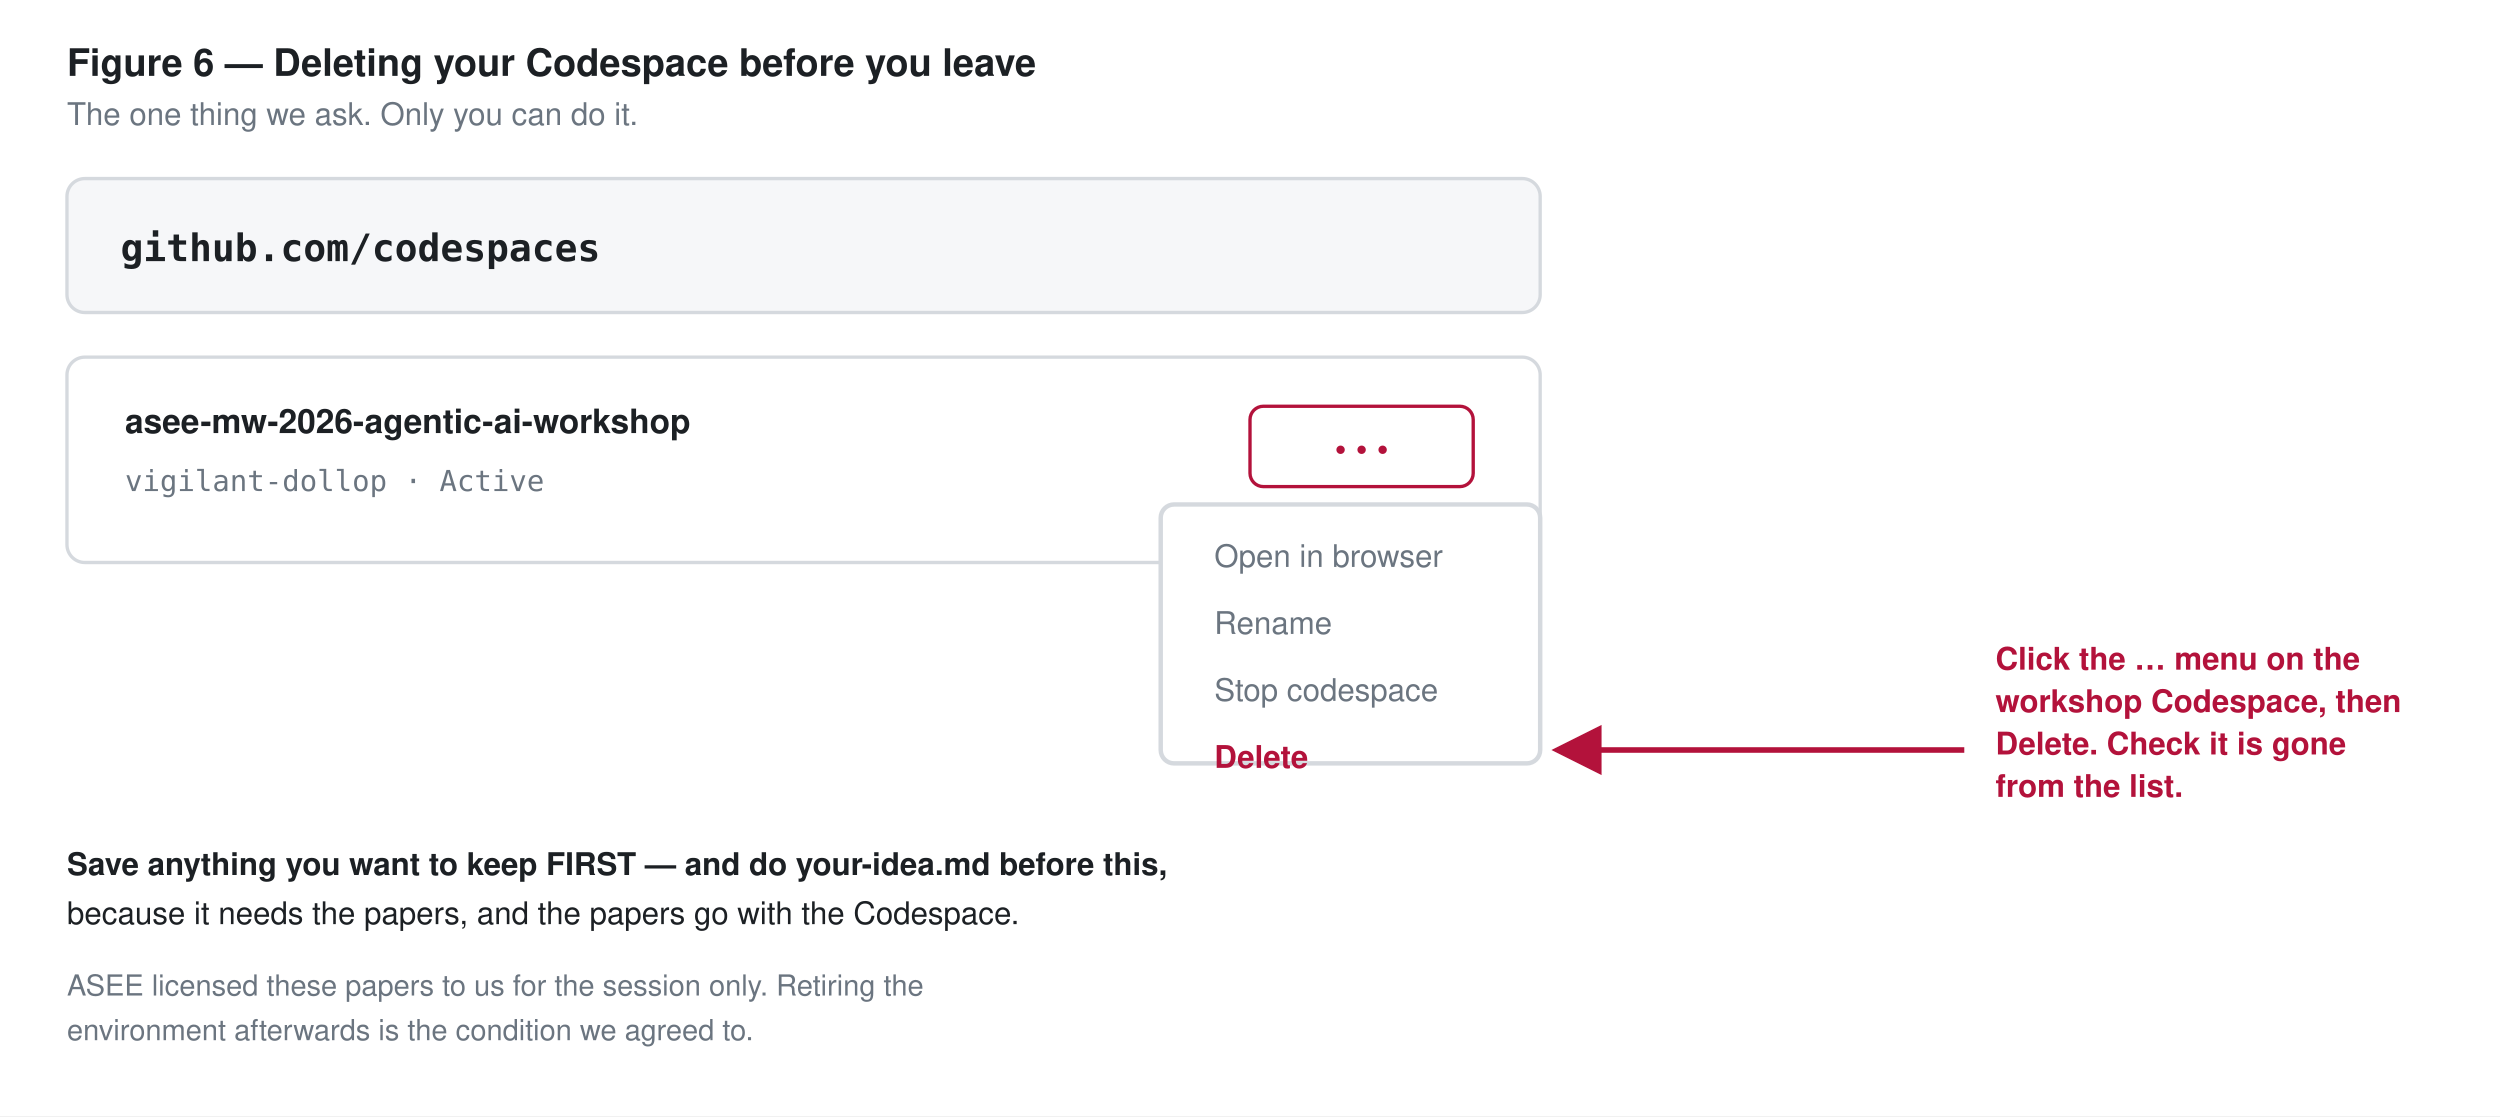
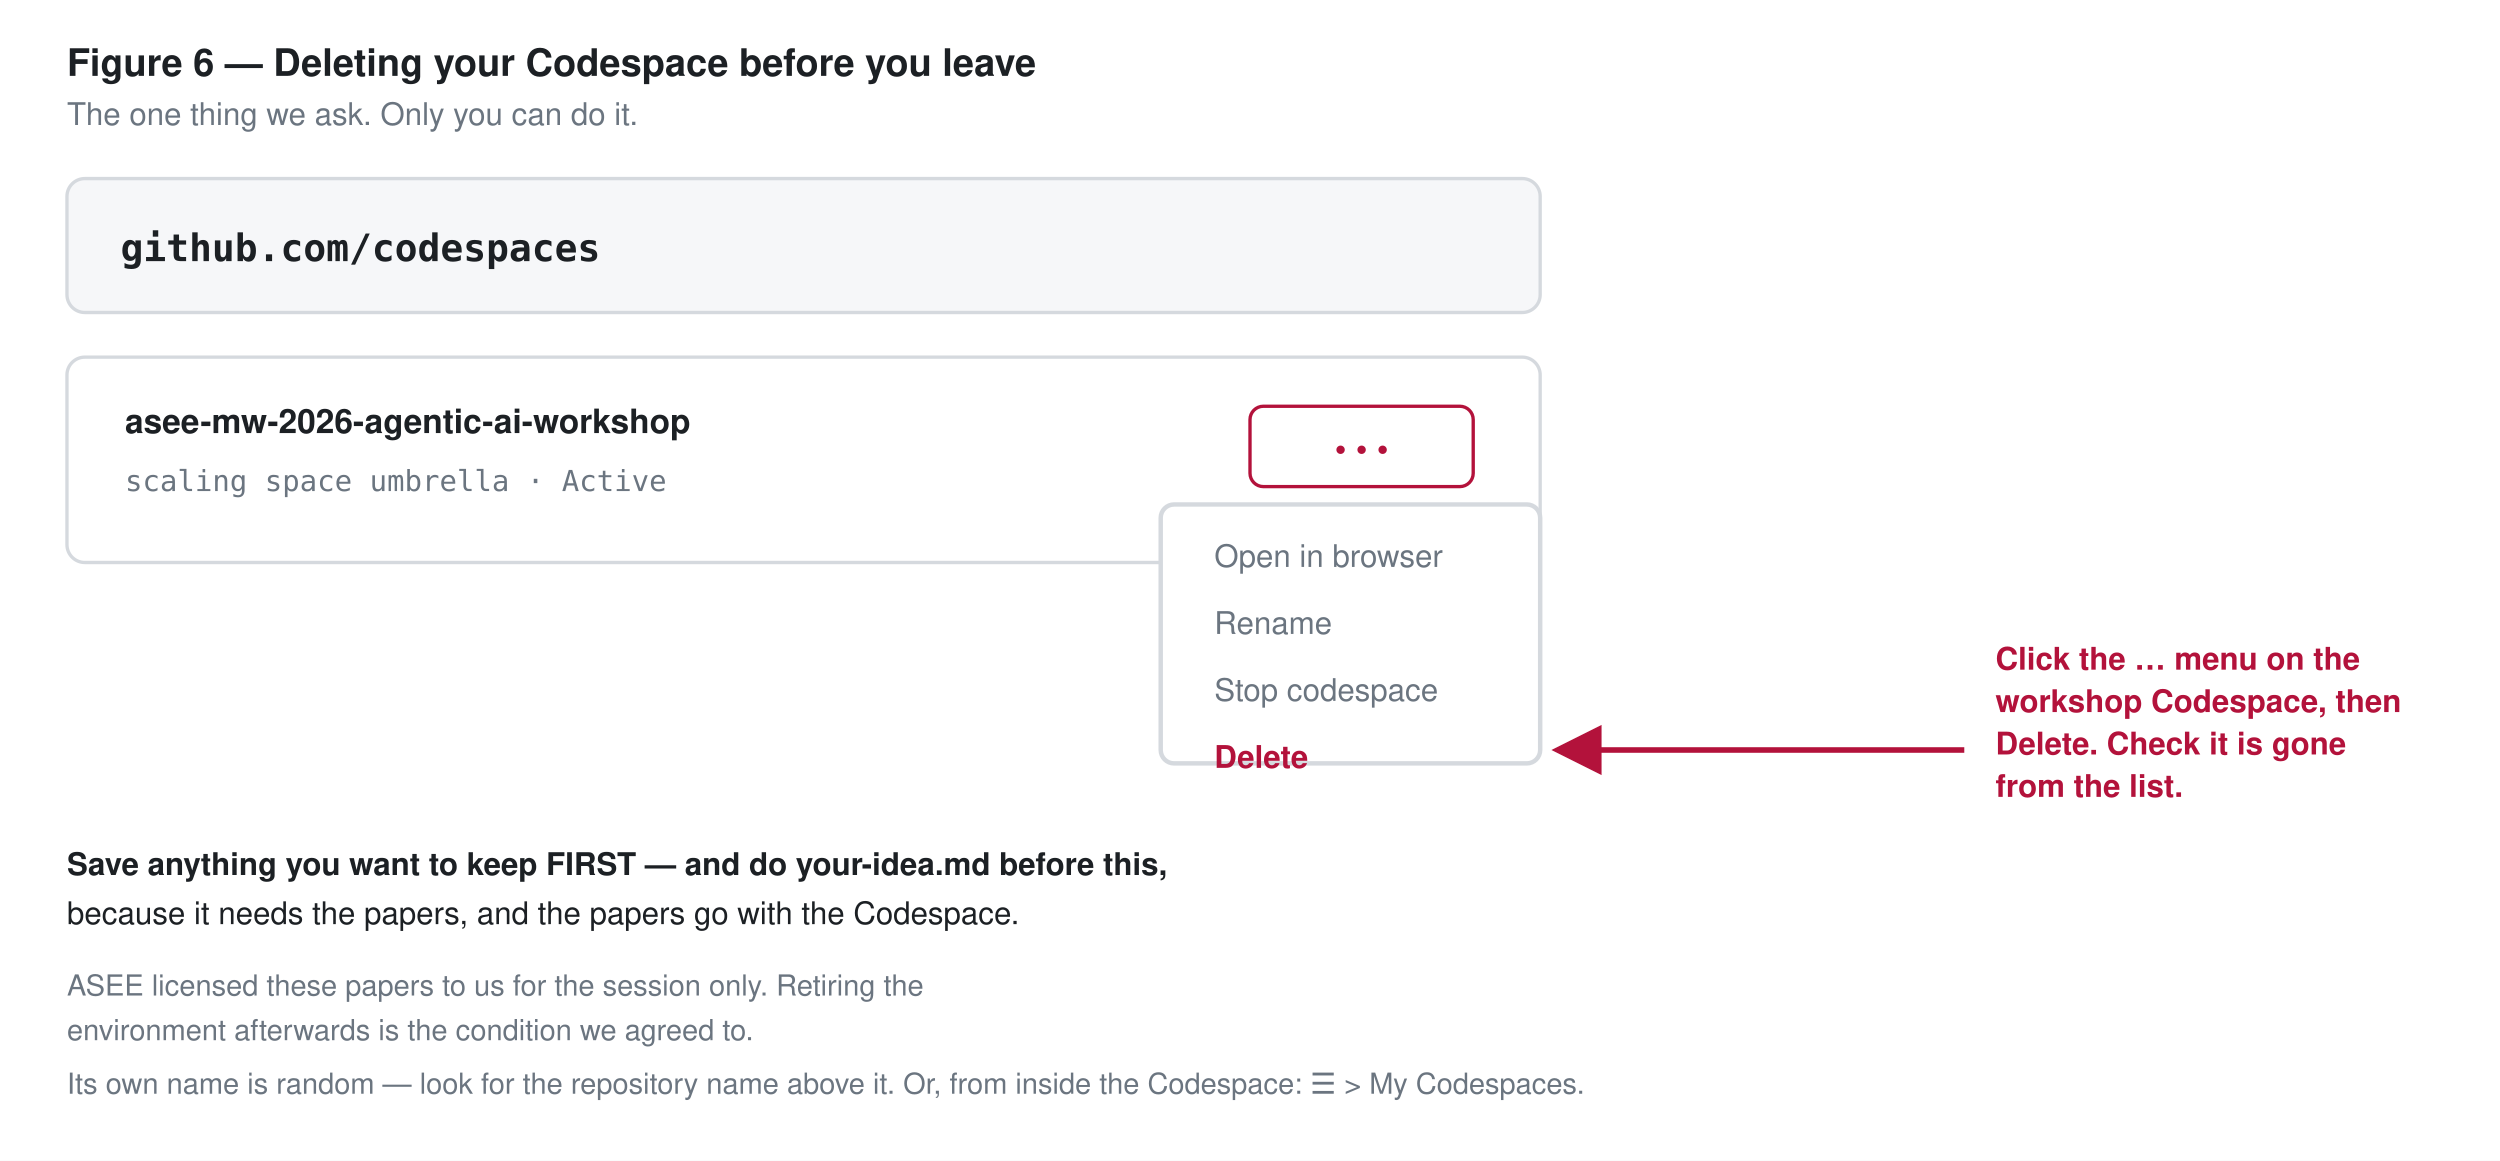
- <svg xmlns="http://www.w3.org/2000/svg" viewBox="0 0 1120 500" width="1120" height="500" role="img" aria-label="Deleting the workshop Codespace">
-   <rect width="1120" height="500" fill="#ffffff" />
+ <svg xmlns="http://www.w3.org/2000/svg" viewBox="0 0 1120 520" width="1120" height="520" role="img" aria-label="Deleting the workshop Codespace">
+   <rect width="1120" height="520" fill="#ffffff" />
  <text x="30" y="34" font-family="-apple-system,BlinkMacSystemFont,'Segoe UI',Helvetica,Arial,sans-serif" font-size="17" fill="#1c2024" font-weight="700" text-anchor="start">Figure 6 — Deleting your Codespace before you leave</text>
  <text x="30" y="56" font-family="-apple-system,BlinkMacSystemFont,'Segoe UI',Helvetica,Arial,sans-serif" font-size="14" fill="#6b7580" font-weight="400" text-anchor="start">The one thing we ask. Only you can do it.</text>
  <rect x="30" y="80" width="660" height="60" rx="8" fill="#f6f7f9" stroke="#d5d9de" stroke-width="1.5" />
  <text x="54" y="117" font-family="ui-monospace,SFMono-Regular,Menlo,Consolas,monospace" font-size="17" fill="#1c2024" font-weight="600" text-anchor="start">github.com/codespaces</text>
  <rect x="30" y="160" width="660" height="92" rx="8" fill="#ffffff" stroke="#d5d9de" stroke-width="1.5" />
  <text x="56" y="194" font-family="-apple-system,BlinkMacSystemFont,'Segoe UI',Helvetica,Arial,sans-serif" font-size="15" fill="#1c2024" font-weight="600" text-anchor="start">asee-mw-2026-agentic-ai-workshop</text>
-   <text x="56" y="220" font-family="ui-monospace,SFMono-Regular,Menlo,Consolas,monospace" font-size="13" fill="#6b7580" font-weight="400" text-anchor="start">vigilant-dollop  ·  Active</text>
+   <text x="56" y="220" font-family="ui-monospace,SFMono-Regular,Menlo,Consolas,monospace" font-size="13" fill="#6b7580" font-weight="400" text-anchor="start">scaling space umbrella  ·  Active</text>
  <rect x="560" y="182" width="100" height="36" rx="6" fill="#ffffff" stroke="#b3123b" stroke-width="1.5" />
  <text x="610" y="206" font-family="-apple-system,BlinkMacSystemFont,'Segoe UI',Helvetica,Arial,sans-serif" font-size="15" fill="#b3123b" font-weight="700" text-anchor="middle">•  •  •</text>
  <rect x="520" y="226" width="170" height="116" rx="6" fill="#ffffff" stroke="#d5d9de" stroke-width="2" />
  <text x="544" y="254" font-family="-apple-system,BlinkMacSystemFont,'Segoe UI',Helvetica,Arial,sans-serif" font-size="14" fill="#6b7580" font-weight="400" text-anchor="start">Open in browser</text>
  <text x="544" y="284" font-family="-apple-system,BlinkMacSystemFont,'Segoe UI',Helvetica,Arial,sans-serif" font-size="14" fill="#6b7580" font-weight="400" text-anchor="start">Rename</text>
  <text x="544" y="314" font-family="-apple-system,BlinkMacSystemFont,'Segoe UI',Helvetica,Arial,sans-serif" font-size="14" fill="#6b7580" font-weight="400" text-anchor="start">Stop codespace</text>
  <text x="544" y="344" font-family="-apple-system,BlinkMacSystemFont,'Segoe UI',Helvetica,Arial,sans-serif" font-size="14" fill="#b3123b" font-weight="700" text-anchor="start">Delete</text>
  <defs>
    <marker id="a42667" markerWidth="9" markerHeight="9" refX="7" refY="4.5" orient="auto">
      <path d="M0,0 L9,4.5 L0,9 z" fill="#b3123b" />
    </marker>
  </defs>
  <line x1="880" y1="336" x2="700" y2="336" stroke="#b3123b" stroke-width="2.5" marker-end="url(#a42667)" />
  <text x="894" y="300" font-family="-apple-system,BlinkMacSystemFont,'Segoe UI',Helvetica,Arial,sans-serif" font-size="14" fill="#b3123b" font-weight="600" text-anchor="start">Click the … menu on the</text>
  <text x="894" y="319" font-family="-apple-system,BlinkMacSystemFont,'Segoe UI',Helvetica,Arial,sans-serif" font-size="14" fill="#b3123b" font-weight="600" text-anchor="start">workshop Codespace, then</text>
  <text x="894" y="338" font-family="-apple-system,BlinkMacSystemFont,'Segoe UI',Helvetica,Arial,sans-serif" font-size="14" fill="#b3123b" font-weight="600" text-anchor="start">Delete. Check it is gone</text>
  <text x="894" y="357" font-family="-apple-system,BlinkMacSystemFont,'Segoe UI',Helvetica,Arial,sans-serif" font-size="14" fill="#b3123b" font-weight="600" text-anchor="start">from the list.</text>
  <text x="30" y="392" font-family="-apple-system,BlinkMacSystemFont,'Segoe UI',Helvetica,Arial,sans-serif" font-size="14" fill="#1c2024" font-weight="600" text-anchor="start">Save anything you want to keep FIRST — and do your-idea.md before this,</text>
  <text x="30" y="414" font-family="-apple-system,BlinkMacSystemFont,'Segoe UI',Helvetica,Arial,sans-serif" font-size="14" fill="#1c2024" font-weight="400" text-anchor="start">because it needs the papers, and the papers go with the Codespace.</text>
  <text x="30" y="446" font-family="-apple-system,BlinkMacSystemFont,'Segoe UI',Helvetica,Arial,sans-serif" font-size="13" fill="#6b7580" font-weight="400" text-anchor="start">ASEE licensed these papers to us for the session only. Retiring the</text>
  <text x="30" y="466" font-family="-apple-system,BlinkMacSystemFont,'Segoe UI',Helvetica,Arial,sans-serif" font-size="13" fill="#6b7580" font-weight="400" text-anchor="start">environment afterwards is the condition we agreed to.</text>
+   <text x="30" y="490" font-family="-apple-system,BlinkMacSystemFont,'Segoe UI',Helvetica,Arial,sans-serif" font-size="13" fill="#6b7580" font-weight="400" text-anchor="start">Its own name is random — look for the repository name above it. Or, from inside the Codespace: ☰ &gt; My Codespaces.</text>
</svg>
